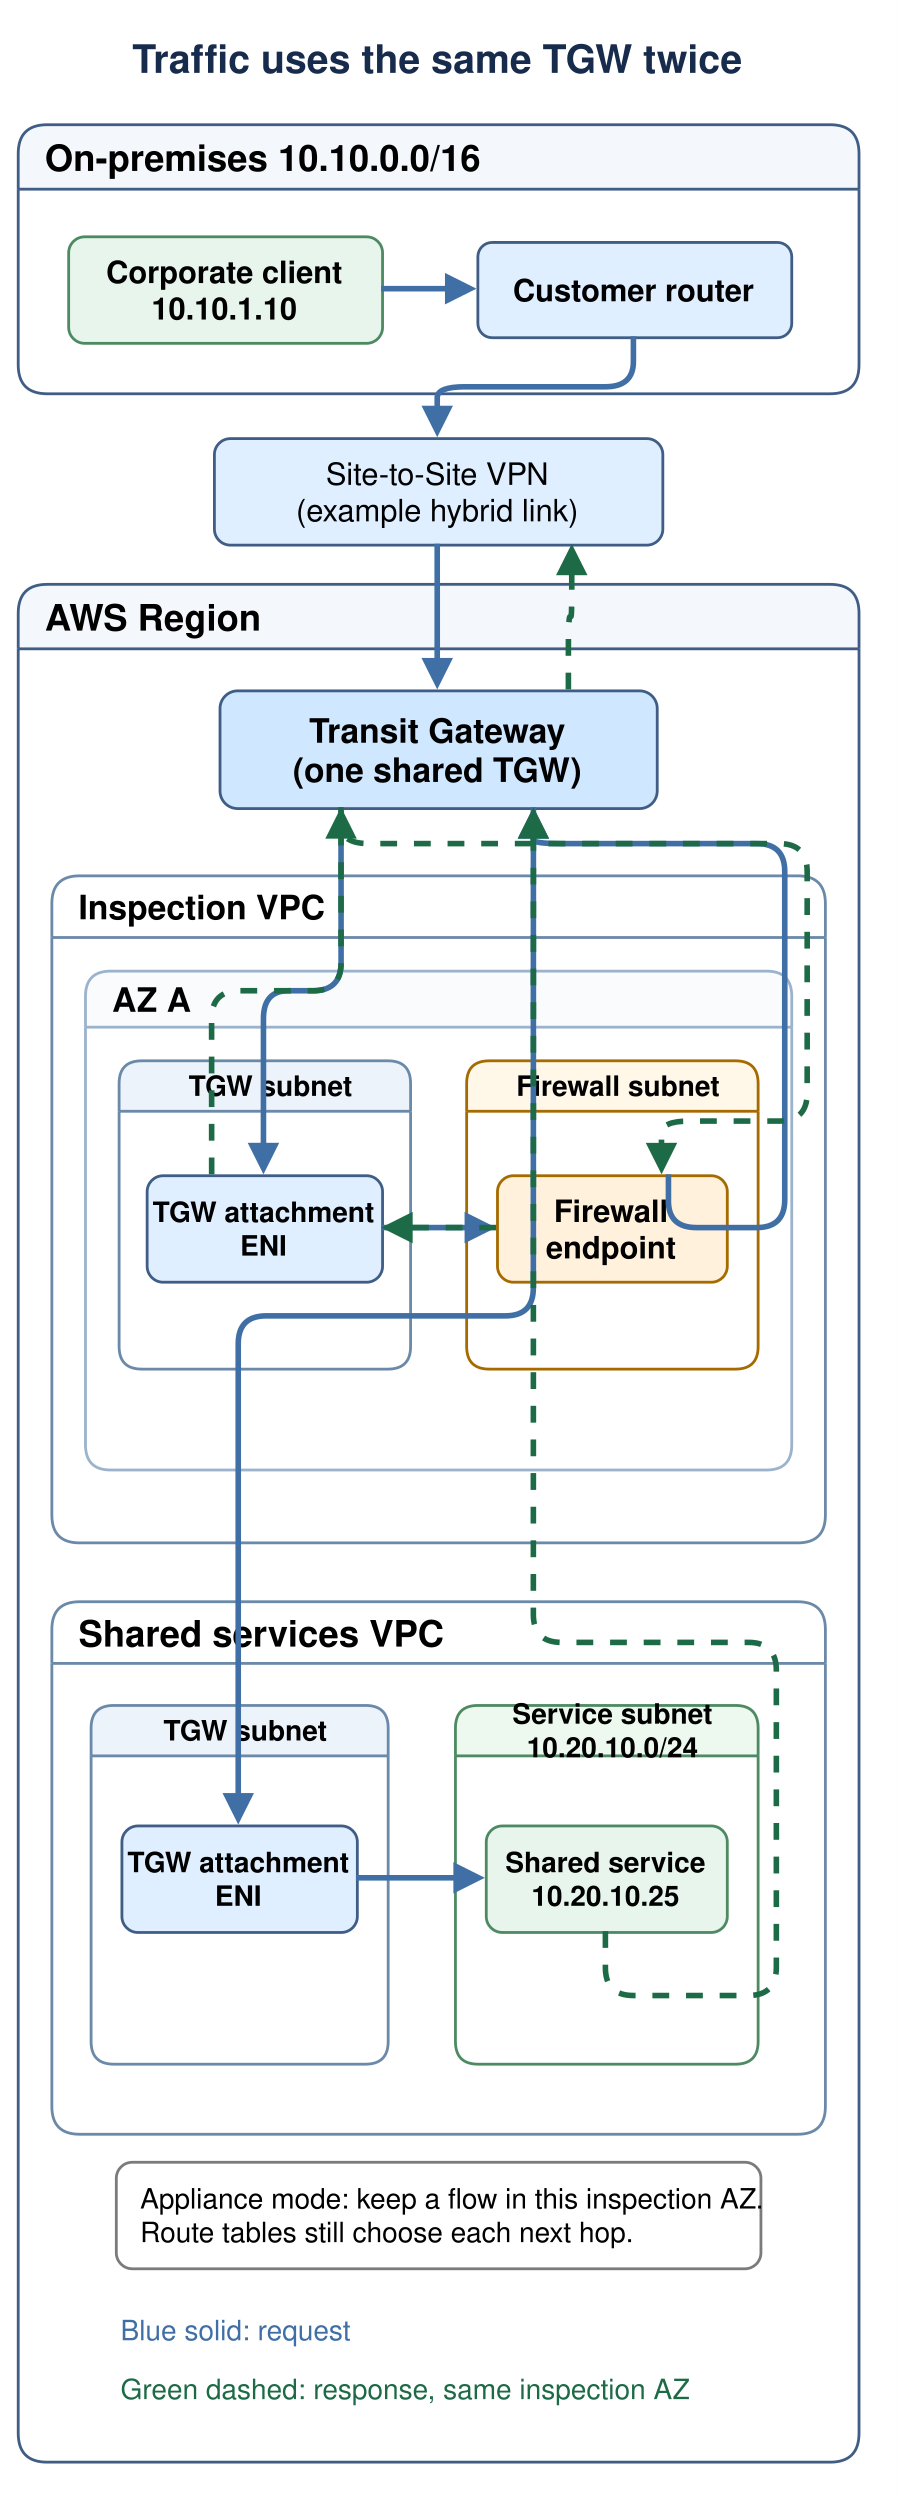
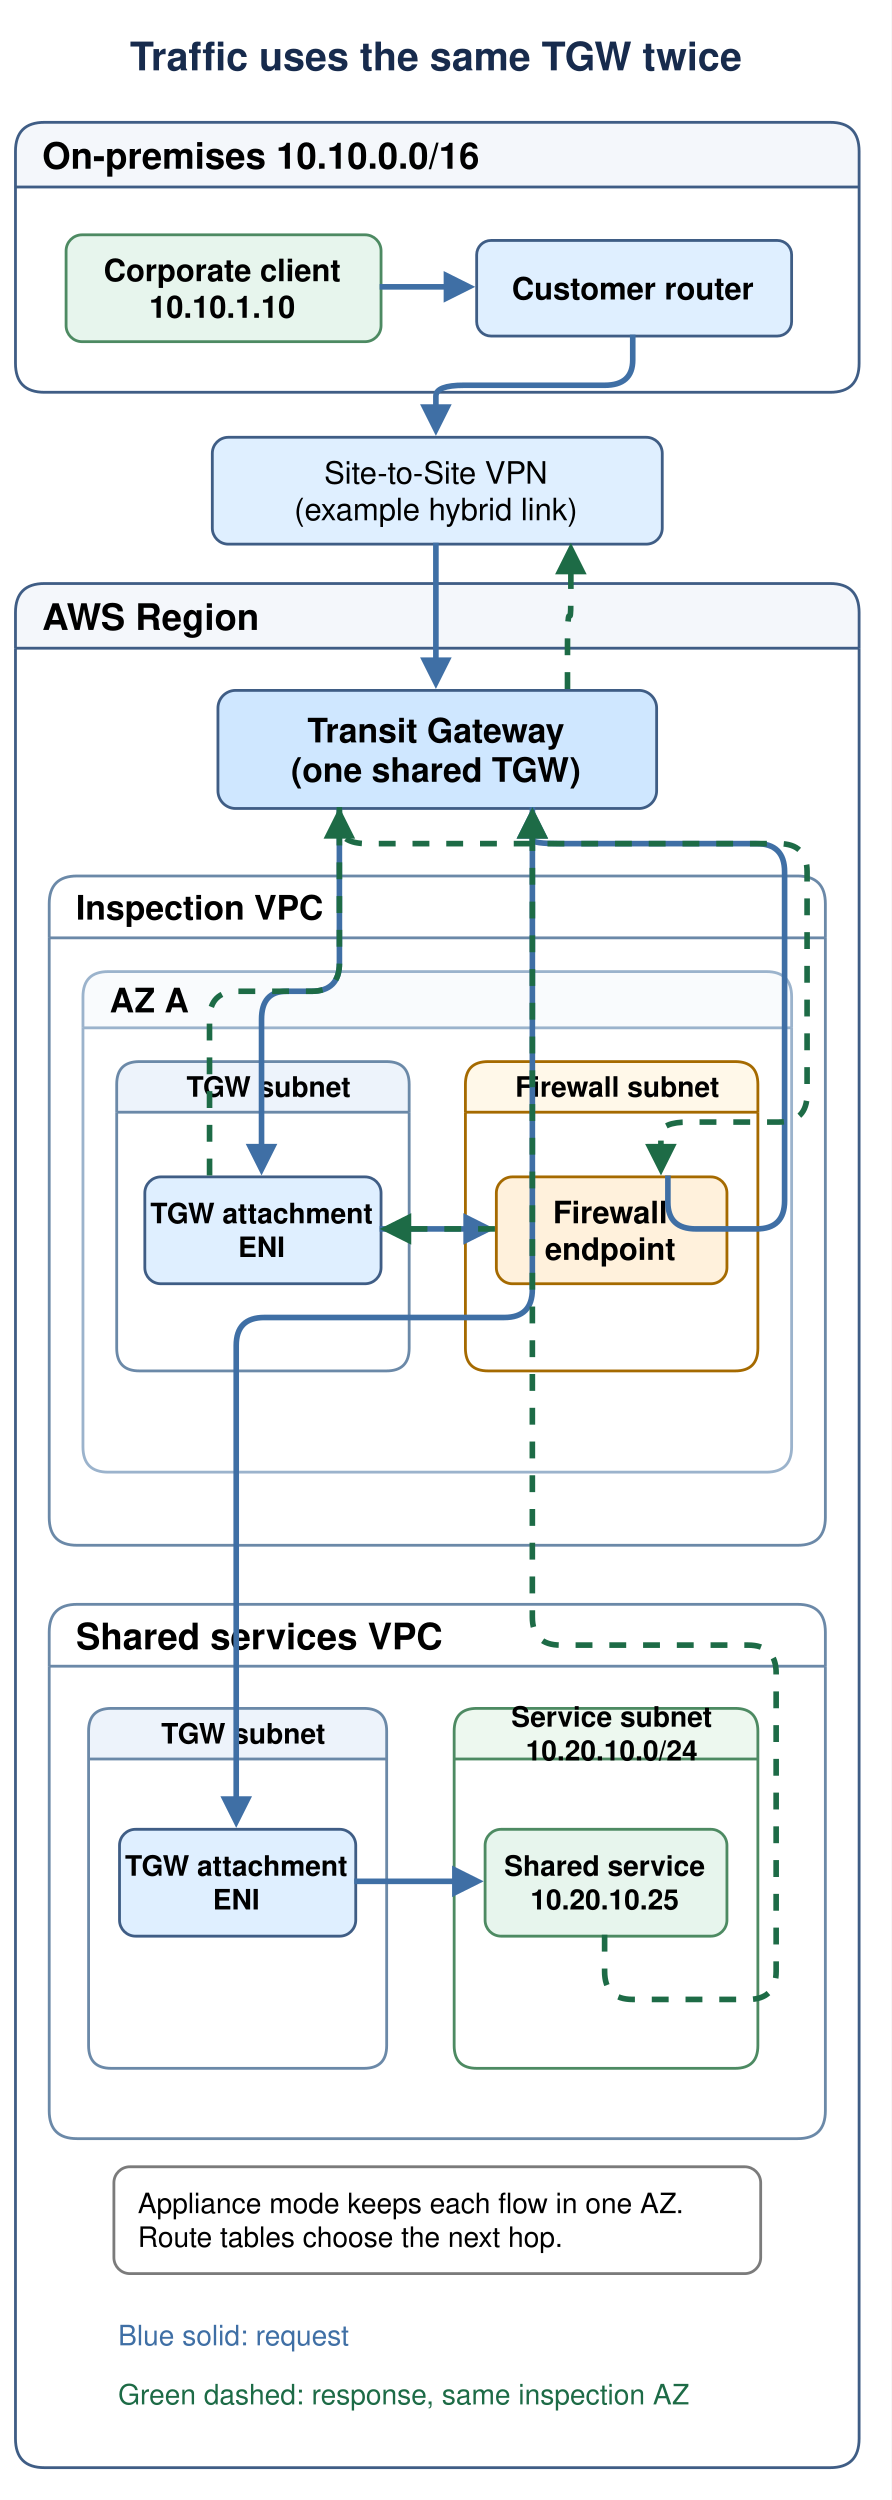
- <svg xmlns="http://www.w3.org/2000/svg" style="background: #FFFFFF; background-color: #FFFFFF; color-scheme: light;" version="1.1" width="320px" height="892px" viewBox="0 0 320 892">
+ <svg xmlns="http://www.w3.org/2000/svg" style="background: #FFFFFF; background-color: #FFFFFF; color-scheme: light;" version="1.1" width="317px" height="889px" viewBox="0 0 317 889">
  <defs />
  <rect fill="#FFFFFF" width="100%" height="100%" x="0" y="0" style="fill: rgb(255, 255, 255);" />
  <g>
    <g data-cell-id="0">
      <g data-cell-id="1">
        <g data-cell-id="title">
          <g>
-             <rect x="6" y="6" width="300" height="28" fill="none" stroke="none" pointer-events="all" />
+             <rect x="5" y="5" width="300" height="28" fill="none" stroke="none" pointer-events="all" />
          </g>
          <g>
            <g fill="#172b4d" font-family="Helvetica" font-weight="bold" text-anchor="middle" font-size="14px" style="fill: rgb(23, 43, 77);">
-               <text x="156" y="26">Traffic uses the same TGW twice</text>
+               <text x="155" y="25">Traffic uses the same TGW twice</text>
            </g>
          </g>
        </g>
        <g data-cell-id="onprem">
          <g transform="translate(0.5,0.5)">
-             <path d="M 306 67 L 306 54.35 Q 306 44 295.65 44 L 16.35 44 Q 6 44 6 54.35 L 6 67" fill="#f4f7fb" stroke="#3f5d85" stroke-miterlimit="10" pointer-events="all" style="fill: rgb(244, 247, 251); stroke: rgb(63, 93, 133);" />
-             <path d="M 6 67 L 6 129.65 Q 6 140 16.35 140 L 295.65 140 Q 306 140 306 129.65 L 306 67" fill="none" stroke="#3f5d85" stroke-miterlimit="10" pointer-events="none" style="stroke: rgb(63, 93, 133);" />
-             <path d="M 6 67 L 306 67" fill="none" stroke="#3f5d85" stroke-miterlimit="10" pointer-events="none" style="stroke: rgb(63, 93, 133);" />
+             <path d="M 305 66 L 305 53.35 Q 305 43 294.65 43 L 15.35 43 Q 5 43 5 53.35 L 5 66" fill="#f4f7fb" stroke="#3f5d85" stroke-miterlimit="10" pointer-events="all" style="fill: rgb(244, 247, 251); stroke: rgb(63, 93, 133);" />
+             <path d="M 5 66 L 5 128.65 Q 5 139 15.35 139 L 294.65 139 Q 305 139 305 128.65 L 305 66" fill="none" stroke="#3f5d85" stroke-miterlimit="10" pointer-events="none" style="stroke: rgb(63, 93, 133);" />
+             <path d="M 5 66 L 305 66" fill="none" stroke="#3f5d85" stroke-miterlimit="10" pointer-events="none" style="stroke: rgb(63, 93, 133);" />
          </g>
          <g>
            <g fill="#000000" font-family="Helvetica" font-weight="bold" text-anchor="start" font-size="13px" style="fill: rgb(0, 0, 0);">
-               <text x="16" y="61">On-premises 10.10.0.0/16</text>
+               <text x="15" y="60">On-premises 10.10.0.0/16</text>
            </g>
          </g>
        </g>
        <g data-cell-id="client">
          <g transform="translate(0.5,0.5)">
-             <rect x="24" y="84" width="112" height="38" rx="5.7" ry="5.7" fill="#e7f5ed" stroke="#4d8a62" pointer-events="all" style="fill: rgb(231, 245, 237); stroke: rgb(77, 138, 98);" />
+             <rect x="23" y="83" width="112" height="38" rx="5.7" ry="5.7" fill="#e7f5ed" stroke="#4d8a62" pointer-events="all" style="fill: rgb(231, 245, 237); stroke: rgb(77, 138, 98);" />
          </g>
          <g>
            <g fill="#000000" font-family="Helvetica" font-weight="bold" text-anchor="middle" font-size="11px" style="fill: rgb(0, 0, 0);">
-               <text x="80" y="101">Corporate client</text>
-               <text x="80" y="114">10.10.1.10</text>
+               <text x="79" y="100">Corporate client</text>
+               <text x="79" y="113">10.10.1.10</text>
            </g>
          </g>
        </g>
        <g data-cell-id="router">
          <g transform="translate(0.5,0.5)">
-             <rect x="170" y="86" width="112" height="34" rx="5.1" ry="5.1" fill="#dfefff" stroke="#3f5d85" pointer-events="all" style="fill: rgb(223, 239, 255); stroke: rgb(63, 93, 133);" />
+             <rect x="169" y="85" width="112" height="34" rx="5.1" ry="5.1" fill="#dfefff" stroke="#3f5d85" pointer-events="all" style="fill: rgb(223, 239, 255); stroke: rgb(63, 93, 133);" />
          </g>
          <g>
            <g fill="#000000" font-family="Helvetica" font-weight="bold" text-anchor="middle" font-size="11px" style="fill: rgb(0, 0, 0);">
-               <text x="226" y="107.5">Customer router</text>
+               <text x="225" y="106.5">Customer router</text>
            </g>
          </g>
        </g>
        <g data-cell-id="vpn">
          <g transform="translate(0.5,0.5)">
-             <rect x="76" y="156" width="160" height="38" rx="5.7" ry="5.7" fill="#dfefff" stroke="#3f5d85" pointer-events="all" style="fill: rgb(223, 239, 255); stroke: rgb(63, 93, 133);" />
+             <rect x="75" y="155" width="160" height="38" rx="5.7" ry="5.7" fill="#dfefff" stroke="#3f5d85" pointer-events="all" style="fill: rgb(223, 239, 255); stroke: rgb(63, 93, 133);" />
          </g>
          <g>
            <g fill="#000000" font-family="Helvetica" text-anchor="middle" font-size="11px" style="fill: rgb(0, 0, 0);">
-               <text x="156" y="173">Site-to-Site VPN</text>
-               <text x="156" y="186">(example hybrid link)</text>
+               <text x="155" y="172">Site-to-Site VPN</text>
+               <text x="155" y="185">(example hybrid link)</text>
            </g>
          </g>
        </g>
        <g data-cell-id="region">
          <g transform="translate(0.5,0.5)">
-             <path d="M 306 231 L 306 218.35 Q 306 208 295.65 208 L 16.35 208 Q 6 208 6 218.35 L 6 231" fill="#f4f7fb" stroke="#3f5d85" stroke-miterlimit="10" pointer-events="all" style="fill: rgb(244, 247, 251); stroke: rgb(63, 93, 133);" />
-             <path d="M 6 231 L 6 867.65 Q 6 878 16.35 878 L 295.65 878 Q 306 878 306 867.65 L 306 231" fill="none" stroke="#3f5d85" stroke-miterlimit="10" pointer-events="none" style="stroke: rgb(63, 93, 133);" />
-             <path d="M 6 231 L 306 231" fill="none" stroke="#3f5d85" stroke-miterlimit="10" pointer-events="none" style="stroke: rgb(63, 93, 133);" />
+             <path d="M 305 230 L 305 217.35 Q 305 207 294.65 207 L 15.35 207 Q 5 207 5 217.35 L 5 230" fill="#f4f7fb" stroke="#3f5d85" stroke-miterlimit="10" pointer-events="all" style="fill: rgb(244, 247, 251); stroke: rgb(63, 93, 133);" />
+             <path d="M 5 230 L 5 866.65 Q 5 877 15.35 877 L 294.65 877 Q 305 877 305 866.65 L 305 230" fill="none" stroke="#3f5d85" stroke-miterlimit="10" pointer-events="none" style="stroke: rgb(63, 93, 133);" />
+             <path d="M 5 230 L 305 230" fill="none" stroke="#3f5d85" stroke-miterlimit="10" pointer-events="none" style="stroke: rgb(63, 93, 133);" />
          </g>
          <g>
            <g fill="#000000" font-family="Helvetica" font-weight="bold" text-anchor="start" font-size="13px" style="fill: rgb(0, 0, 0);">
-               <text x="16" y="225">AWS Region</text>
+               <text x="15" y="224">AWS Region</text>
            </g>
          </g>
        </g>
        <g data-cell-id="tgw">
          <g transform="translate(0.5,0.5)">
-             <rect x="78" y="246" width="156" height="42" rx="6.3" ry="6.3" fill="#cfe7ff" stroke="#3f5d85" pointer-events="all" style="fill: rgb(207, 231, 255); stroke: rgb(63, 93, 133);" />
+             <rect x="77" y="245" width="156" height="42" rx="6.3" ry="6.3" fill="#cfe7ff" stroke="#3f5d85" pointer-events="all" style="fill: rgb(207, 231, 255); stroke: rgb(63, 93, 133);" />
          </g>
          <g>
            <g fill="#000000" font-family="Helvetica" font-weight="bold" text-anchor="middle" font-size="12px" style="fill: rgb(0, 0, 0);">
-               <text x="156" y="265">Transit Gateway</text>
-               <text x="156" y="279">(one shared TGW)</text>
+               <text x="155" y="264">Transit Gateway</text>
+               <text x="155" y="278">(one shared TGW)</text>
            </g>
          </g>
        </g>
        <g data-cell-id="inspect">
          <g transform="translate(0.5,0.5)">
-             <path d="M 294 334 L 294 321.9 Q 294 312 284.1 312 L 27.9 312 Q 18 312 18 321.9 L 18 334" fill="#ffffff" stroke="#6b89a8" stroke-miterlimit="10" pointer-events="all" style="fill: rgb(255, 255, 255); stroke: rgb(107, 137, 168);" />
-             <path d="M 18 334 L 18 540.1 Q 18 550 27.9 550 L 284.1 550 Q 294 550 294 540.1 L 294 334" fill="none" stroke="#6b89a8" stroke-miterlimit="10" pointer-events="none" style="stroke: rgb(107, 137, 168);" />
-             <path d="M 18 334 L 294 334" fill="none" stroke="#6b89a8" stroke-miterlimit="10" pointer-events="none" style="stroke: rgb(107, 137, 168);" />
+             <path d="M 293 333 L 293 320.9 Q 293 311 283.1 311 L 26.9 311 Q 17 311 17 320.9 L 17 333" fill="#ffffff" stroke="#6b89a8" stroke-miterlimit="10" pointer-events="all" style="fill: rgb(255, 255, 255); stroke: rgb(107, 137, 168);" />
+             <path d="M 17 333 L 17 539.1 Q 17 549 26.9 549 L 283.1 549 Q 293 549 293 539.1 L 293 333" fill="none" stroke="#6b89a8" stroke-miterlimit="10" pointer-events="none" style="stroke: rgb(107, 137, 168);" />
+             <path d="M 17 333 L 293 333" fill="none" stroke="#6b89a8" stroke-miterlimit="10" pointer-events="none" style="stroke: rgb(107, 137, 168);" />
          </g>
          <g>
            <g fill="#000000" font-family="Helvetica" font-weight="bold" text-anchor="start" font-size="12px" style="fill: rgb(0, 0, 0);">
-               <text x="28" y="328">Inspection VPC</text>
+               <text x="27" y="327">Inspection VPC</text>
            </g>
          </g>
        </g>
        <g data-cell-id="az">
          <g transform="translate(0.5,0.5)">
-             <path d="M 282 366 L 282 355 Q 282 346 273 346 L 39 346 Q 30 346 30 355 L 30 366" fill="#f9fbfd" stroke="#9bb3cc" stroke-miterlimit="10" pointer-events="all" style="fill: rgb(249, 251, 253); stroke: rgb(155, 179, 204);" />
-             <path d="M 30 366 L 30 515 Q 30 524 39 524 L 273 524 Q 282 524 282 515 L 282 366" fill="none" stroke="#9bb3cc" stroke-miterlimit="10" pointer-events="none" style="stroke: rgb(155, 179, 204);" />
-             <path d="M 30 366 L 282 366" fill="none" stroke="#9bb3cc" stroke-miterlimit="10" pointer-events="none" style="stroke: rgb(155, 179, 204);" />
+             <path d="M 281 365 L 281 354 Q 281 345 272 345 L 38 345 Q 29 345 29 354 L 29 365" fill="#f9fbfd" stroke="#9bb3cc" stroke-miterlimit="10" pointer-events="all" style="fill: rgb(249, 251, 253); stroke: rgb(155, 179, 204);" />
+             <path d="M 29 365 L 29 514 Q 29 523 38 523 L 272 523 Q 281 523 281 514 L 281 365" fill="none" stroke="#9bb3cc" stroke-miterlimit="10" pointer-events="none" style="stroke: rgb(155, 179, 204);" />
+             <path d="M 29 365 L 281 365" fill="none" stroke="#9bb3cc" stroke-miterlimit="10" pointer-events="none" style="stroke: rgb(155, 179, 204);" />
          </g>
          <g>
            <g fill="#000000" font-family="Helvetica" font-weight="bold" text-anchor="start" font-size="12px" style="fill: rgb(0, 0, 0);">
-               <text x="40" y="361">AZ A</text>
+               <text x="39" y="360">AZ A</text>
            </g>
          </g>
        </g>
        <g data-cell-id="inspectAttachSubnet">
          <g transform="translate(0.5,0.5)">
-             <path d="M 146 396 L 146 386.1 Q 146 378 137.9 378 L 50.1 378 Q 42 378 42 386.1 L 42 396" fill="#edf3fb" stroke="#6b89a8" stroke-miterlimit="10" pointer-events="all" style="fill: rgb(237, 243, 251); stroke: rgb(107, 137, 168);" />
-             <path d="M 42 396 L 42 479.9 Q 42 488 50.1 488 L 137.9 488 Q 146 488 146 479.9 L 146 396" fill="none" stroke="#6b89a8" stroke-miterlimit="10" pointer-events="none" style="stroke: rgb(107, 137, 168);" />
-             <path d="M 42 396 L 146 396" fill="none" stroke="#6b89a8" stroke-miterlimit="10" pointer-events="none" style="stroke: rgb(107, 137, 168);" />
-           </g>
-           <g>
-             <g fill="#000000" font-family="Helvetica" font-weight="bold" text-anchor="middle" font-size="10px" style="fill: rgb(0, 0, 0);">
-               <text x="96.5" y="391">TGW subnet</text>
+             <path d="M 145 395 L 145 385.1 Q 145 377 136.9 377 L 49.1 377 Q 41 377 41 385.1 L 41 395" fill="#edf3fb" stroke="#6b89a8" stroke-miterlimit="10" pointer-events="all" style="fill: rgb(237, 243, 251); stroke: rgb(107, 137, 168);" />
+             <path d="M 41 395 L 41 478.9 Q 41 487 49.1 487 L 136.9 487 Q 145 487 145 478.9 L 145 395" fill="none" stroke="#6b89a8" stroke-miterlimit="10" pointer-events="none" style="stroke: rgb(107, 137, 168);" />
+             <path d="M 41 395 L 145 395" fill="none" stroke="#6b89a8" stroke-miterlimit="10" pointer-events="none" style="stroke: rgb(107, 137, 168);" />
+           </g>
+           <g>
+             <g fill="#000000" font-family="Helvetica" font-weight="bold" text-anchor="middle" font-size="10px" style="fill: rgb(0, 0, 0);">
+               <text x="95.5" y="390">TGW subnet</text>
            </g>
          </g>
        </g>
        <g data-cell-id="inspectEni">
          <g transform="translate(0.5,0.5)">
-             <rect x="52" y="419" width="84" height="38" rx="5.7" ry="5.7" fill="#dfefff" stroke="#3f5d85" pointer-events="all" style="fill: rgb(223, 239, 255); stroke: rgb(63, 93, 133);" />
-           </g>
-           <g>
-             <g fill="#000000" font-family="Helvetica" font-weight="bold" text-anchor="middle" font-size="10px" style="fill: rgb(0, 0, 0);">
-               <text x="94" y="436">TGW attachment</text>
-               <text x="94" y="448">ENI</text>
+             <rect x="51" y="418" width="84" height="38" rx="5.7" ry="5.7" fill="#dfefff" stroke="#3f5d85" pointer-events="all" style="fill: rgb(223, 239, 255); stroke: rgb(63, 93, 133);" />
+           </g>
+           <g>
+             <g fill="#000000" font-family="Helvetica" font-weight="bold" text-anchor="middle" font-size="10px" style="fill: rgb(0, 0, 0);">
+               <text x="93" y="435">TGW attachment</text>
+               <text x="93" y="447">ENI</text>
            </g>
          </g>
        </g>
        <g data-cell-id="firewallSubnet">
          <g transform="translate(0.5,0.5)">
-             <path d="M 270 396 L 270 386.1 Q 270 378 261.9 378 L 174.1 378 Q 166 378 166 386.1 L 166 396" fill="#fff8e9" stroke="#a56a00" stroke-miterlimit="10" pointer-events="all" style="fill: rgb(255, 248, 233); stroke: rgb(165, 106, 0);" />
-             <path d="M 166 396 L 166 479.9 Q 166 488 174.1 488 L 261.9 488 Q 270 488 270 479.9 L 270 396" fill="none" stroke="#a56a00" stroke-miterlimit="10" pointer-events="none" style="stroke: rgb(165, 106, 0);" />
-             <path d="M 166 396 L 270 396" fill="none" stroke="#a56a00" stroke-miterlimit="10" pointer-events="none" style="stroke: rgb(165, 106, 0);" />
-           </g>
-           <g>
-             <g fill="#000000" font-family="Helvetica" font-weight="bold" text-anchor="middle" font-size="10px" style="fill: rgb(0, 0, 0);">
-               <text x="220.5" y="391">Firewall subnet</text>
+             <path d="M 269 395 L 269 385.1 Q 269 377 260.9 377 L 173.1 377 Q 165 377 165 385.1 L 165 395" fill="#fff8e9" stroke="#a56a00" stroke-miterlimit="10" pointer-events="all" style="fill: rgb(255, 248, 233); stroke: rgb(165, 106, 0);" />
+             <path d="M 165 395 L 165 478.9 Q 165 487 173.1 487 L 260.9 487 Q 269 487 269 478.9 L 269 395" fill="none" stroke="#a56a00" stroke-miterlimit="10" pointer-events="none" style="stroke: rgb(165, 106, 0);" />
+             <path d="M 165 395 L 269 395" fill="none" stroke="#a56a00" stroke-miterlimit="10" pointer-events="none" style="stroke: rgb(165, 106, 0);" />
+           </g>
+           <g>
+             <g fill="#000000" font-family="Helvetica" font-weight="bold" text-anchor="middle" font-size="10px" style="fill: rgb(0, 0, 0);">
+               <text x="219.5" y="390">Firewall subnet</text>
            </g>
          </g>
        </g>
        <g data-cell-id="firewall">
          <g transform="translate(0.5,0.5)">
-             <rect x="177" y="419" width="82" height="38" rx="5.7" ry="5.7" fill="#fff1dc" stroke="#a56a00" pointer-events="all" style="fill: rgb(255, 241, 220); stroke: rgb(165, 106, 0);" />
+             <rect x="176" y="418" width="82" height="38" rx="5.7" ry="5.7" fill="#fff1dc" stroke="#a56a00" pointer-events="all" style="fill: rgb(255, 241, 220); stroke: rgb(165, 106, 0);" />
          </g>
          <g>
            <g fill="#000000" font-family="Helvetica" font-weight="bold" text-anchor="middle" font-size="11px" style="fill: rgb(0, 0, 0);">
-               <text x="218" y="436">Firewall</text>
-               <text x="218" y="449">endpoint</text>
+               <text x="217" y="435">Firewall</text>
+               <text x="217" y="448">endpoint</text>
            </g>
          </g>
        </g>
        <g data-cell-id="mode">
          <g transform="translate(0.5,0.5)">
-             <rect x="41" y="771" width="230" height="38" rx="5.7" ry="5.7" fill="#ffffff" stroke="#7b7b7b" pointer-events="all" style="fill: rgb(255, 255, 255); stroke: rgb(123, 123, 123);" />
+             <rect x="40" y="770" width="230" height="38" rx="5.7" ry="5.7" fill="#ffffff" stroke="#7b7b7b" pointer-events="all" style="fill: rgb(255, 255, 255); stroke: rgb(123, 123, 123);" />
          </g>
          <g>
            <g fill="#000000" font-family="Helvetica" text-anchor="start" font-size="10px" style="fill: rgb(0, 0, 0);">
-               <text x="50" y="788">Appliance mode: keep a flow in this inspection AZ.</text>
-               <text x="50" y="800">Route tables still choose each next hop.</text>
+               <text x="49" y="787">Appliance mode keeps each flow in one AZ.</text>
+               <text x="49" y="799">Route tables choose the next hop.</text>
            </g>
          </g>
        </g>
        <g data-cell-id="shared">
          <g transform="translate(0.5,0.5)">
-             <path d="M 294 593 L 294 580.9 Q 294 571 284.1 571 L 27.9 571 Q 18 571 18 580.9 L 18 593" fill="#ffffff" stroke="#6b89a8" stroke-miterlimit="10" pointer-events="all" style="fill: rgb(255, 255, 255); stroke: rgb(107, 137, 168);" />
-             <path d="M 18 593 L 18 751.1 Q 18 761 27.9 761 L 284.1 761 Q 294 761 294 751.1 L 294 593" fill="none" stroke="#6b89a8" stroke-miterlimit="10" pointer-events="none" style="stroke: rgb(107, 137, 168);" />
-             <path d="M 18 593 L 294 593" fill="none" stroke="#6b89a8" stroke-miterlimit="10" pointer-events="none" style="stroke: rgb(107, 137, 168);" />
+             <path d="M 293 592 L 293 579.9 Q 293 570 283.1 570 L 26.9 570 Q 17 570 17 579.9 L 17 592" fill="#ffffff" stroke="#6b89a8" stroke-miterlimit="10" pointer-events="all" style="fill: rgb(255, 255, 255); stroke: rgb(107, 137, 168);" />
+             <path d="M 17 592 L 17 750.1 Q 17 760 26.9 760 L 283.1 760 Q 293 760 293 750.1 L 293 592" fill="none" stroke="#6b89a8" stroke-miterlimit="10" pointer-events="none" style="stroke: rgb(107, 137, 168);" />
+             <path d="M 17 592 L 293 592" fill="none" stroke="#6b89a8" stroke-miterlimit="10" pointer-events="none" style="stroke: rgb(107, 137, 168);" />
          </g>
          <g>
            <g fill="#000000" font-family="Helvetica" font-weight="bold" text-anchor="start" font-size="13px" style="fill: rgb(0, 0, 0);">
-               <text x="28" y="587.5">Shared services VPC</text>
+               <text x="27" y="586.5">Shared services VPC</text>
            </g>
          </g>
        </g>
        <g data-cell-id="sharedAttachSubnet">
          <g transform="translate(0.5,0.5)">
-             <path d="M 138 626 L 138 616.1 Q 138 608 129.9 608 L 40.1 608 Q 32 608 32 616.1 L 32 626" fill="#edf3fb" stroke="#6b89a8" stroke-miterlimit="10" pointer-events="all" style="fill: rgb(237, 243, 251); stroke: rgb(107, 137, 168);" />
-             <path d="M 32 626 L 32 727.9 Q 32 736 40.1 736 L 129.9 736 Q 138 736 138 727.9 L 138 626" fill="none" stroke="#6b89a8" stroke-miterlimit="10" pointer-events="none" style="stroke: rgb(107, 137, 168);" />
-             <path d="M 32 626 L 138 626" fill="none" stroke="#6b89a8" stroke-miterlimit="10" pointer-events="none" style="stroke: rgb(107, 137, 168);" />
-           </g>
-           <g>
-             <g fill="#000000" font-family="Helvetica" font-weight="bold" text-anchor="middle" font-size="10px" style="fill: rgb(0, 0, 0);">
-               <text x="87.5" y="621">TGW subnet</text>
+             <path d="M 137 625 L 137 615.1 Q 137 607 128.9 607 L 39.1 607 Q 31 607 31 615.1 L 31 625" fill="#edf3fb" stroke="#6b89a8" stroke-miterlimit="10" pointer-events="all" style="fill: rgb(237, 243, 251); stroke: rgb(107, 137, 168);" />
+             <path d="M 31 625 L 31 726.9 Q 31 735 39.1 735 L 128.9 735 Q 137 735 137 726.9 L 137 625" fill="none" stroke="#6b89a8" stroke-miterlimit="10" pointer-events="none" style="stroke: rgb(107, 137, 168);" />
+             <path d="M 31 625 L 137 625" fill="none" stroke="#6b89a8" stroke-miterlimit="10" pointer-events="none" style="stroke: rgb(107, 137, 168);" />
+           </g>
+           <g>
+             <g fill="#000000" font-family="Helvetica" font-weight="bold" text-anchor="middle" font-size="10px" style="fill: rgb(0, 0, 0);">
+               <text x="86.5" y="620">TGW subnet</text>
            </g>
          </g>
        </g>
        <g data-cell-id="sharedEni">
          <g transform="translate(0.5,0.5)">
-             <rect x="43" y="651" width="84" height="38" rx="5.7" ry="5.7" fill="#dfefff" stroke="#3f5d85" pointer-events="all" style="fill: rgb(223, 239, 255); stroke: rgb(63, 93, 133);" />
-           </g>
-           <g>
-             <g fill="#000000" font-family="Helvetica" font-weight="bold" text-anchor="middle" font-size="10px" style="fill: rgb(0, 0, 0);">
-               <text x="85" y="668">TGW attachment</text>
-               <text x="85" y="680">ENI</text>
+             <rect x="42" y="650" width="84" height="38" rx="5.7" ry="5.7" fill="#dfefff" stroke="#3f5d85" pointer-events="all" style="fill: rgb(223, 239, 255); stroke: rgb(63, 93, 133);" />
+           </g>
+           <g>
+             <g fill="#000000" font-family="Helvetica" font-weight="bold" text-anchor="middle" font-size="10px" style="fill: rgb(0, 0, 0);">
+               <text x="84" y="667">TGW attachment</text>
+               <text x="84" y="679">ENI</text>
            </g>
          </g>
        </g>
        <g data-cell-id="serviceSubnet">
          <g transform="translate(0.5,0.5)">
-             <path d="M 270 626 L 270 616.1 Q 270 608 261.9 608 L 170.1 608 Q 162 608 162 616.1 L 162 626" fill="#edf8ef" stroke="#4d8a62" stroke-miterlimit="10" pointer-events="all" style="fill: rgb(237, 248, 239); stroke: rgb(77, 138, 98);" />
-             <path d="M 162 626 L 162 727.9 Q 162 736 170.1 736 L 261.9 736 Q 270 736 270 727.9 L 270 626" fill="none" stroke="#4d8a62" stroke-miterlimit="10" pointer-events="none" style="stroke: rgb(77, 138, 98);" />
-             <path d="M 162 626 L 270 626" fill="none" stroke="#4d8a62" stroke-miterlimit="10" pointer-events="none" style="stroke: rgb(77, 138, 98);" />
-           </g>
-           <g>
-             <g fill="#000000" font-family="Helvetica" font-weight="bold" text-anchor="middle" font-size="10px" style="fill: rgb(0, 0, 0);">
-               <text x="218.5" y="615">Service subnet</text>
-               <text x="218.5" y="627">10.20.10.0/24</text>
+             <path d="M 269 625 L 269 615.1 Q 269 607 260.9 607 L 169.1 607 Q 161 607 161 615.1 L 161 625" fill="#edf8ef" stroke="#4d8a62" stroke-miterlimit="10" pointer-events="all" style="fill: rgb(237, 248, 239); stroke: rgb(77, 138, 98);" />
+             <path d="M 161 625 L 161 726.9 Q 161 735 169.1 735 L 260.9 735 Q 269 735 269 726.9 L 269 625" fill="none" stroke="#4d8a62" stroke-miterlimit="10" pointer-events="none" style="stroke: rgb(77, 138, 98);" />
+             <path d="M 161 625 L 269 625" fill="none" stroke="#4d8a62" stroke-miterlimit="10" pointer-events="none" style="stroke: rgb(77, 138, 98);" />
+           </g>
+           <g>
+             <g fill="#000000" font-family="Helvetica" font-weight="bold" text-anchor="middle" font-size="10px" style="fill: rgb(0, 0, 0);">
+               <text x="217.5" y="614">Service subnet</text>
+               <text x="217.5" y="626">10.20.10.0/24</text>
            </g>
          </g>
        </g>
        <g data-cell-id="service">
          <g transform="translate(0.5,0.5)">
-             <rect x="173" y="651" width="86" height="38" rx="5.7" ry="5.7" fill="#e7f5ed" stroke="#4d8a62" pointer-events="all" style="fill: rgb(231, 245, 237); stroke: rgb(77, 138, 98);" />
-           </g>
-           <g>
-             <g fill="#000000" font-family="Helvetica" font-weight="bold" text-anchor="middle" font-size="10px" style="fill: rgb(0, 0, 0);">
-               <text x="216" y="668">Shared service</text>
-               <text x="216" y="680">10.20.10.25</text>
+             <rect x="172" y="650" width="86" height="38" rx="5.7" ry="5.7" fill="#e7f5ed" stroke="#4d8a62" pointer-events="all" style="fill: rgb(231, 245, 237); stroke: rgb(77, 138, 98);" />
+           </g>
+           <g>
+             <g fill="#000000" font-family="Helvetica" font-weight="bold" text-anchor="middle" font-size="10px" style="fill: rgb(0, 0, 0);">
+               <text x="215" y="667">Shared service</text>
+               <text x="215" y="679">10.20.10.25</text>
            </g>
          </g>
        </g>
        <g data-cell-id="requestCue">
          <g>
-             <rect x="41" y="819" width="110" height="18" fill="none" stroke="none" pointer-events="all" />
+             <rect x="40" y="818" width="110" height="18" fill="none" stroke="none" pointer-events="all" />
          </g>
          <g>
            <g fill="#3f6fa5" font-family="Helvetica" text-anchor="start" font-size="10px" style="fill: rgb(63, 111, 165);">
-               <text x="43" y="835">Blue solid: request</text>
+               <text x="42" y="834">Blue solid: request</text>
            </g>
          </g>
        </g>
        <g data-cell-id="responseCue">
          <g>
-             <rect x="41" y="840" width="235" height="18" fill="none" stroke="none" pointer-events="all" />
+             <rect x="40" y="839" width="235" height="18" fill="none" stroke="none" pointer-events="all" />
          </g>
          <g>
            <g fill="#1d6b46" font-family="Helvetica" text-anchor="start" font-size="10px" style="fill: rgb(29, 107, 70);">
-               <text x="43" y="856">Green dashed: response, same inspection AZ</text>
+               <text x="42" y="855">Green dashed: response, same inspection AZ</text>
            </g>
          </g>
        </g>
        <g data-cell-id="e1">
          <g>
-             <path d="M 136 103 L 159.76 103" fill="none" stroke="#3f6fa5" stroke-width="2" stroke-miterlimit="10" pointer-events="stroke" style="stroke: rgb(63, 111, 165);" />
-             <path d="M 167.76 103 L 159.76 107 L 159.76 99 Z" fill="#3f6fa5" stroke="#3f6fa5" stroke-width="2" stroke-miterlimit="10" pointer-events="all" style="fill: rgb(63, 111, 165); stroke: rgb(63, 111, 165);" />
+             <path d="M 135 102 L 158.76 102" fill="none" stroke="#3f6fa5" stroke-width="2" stroke-miterlimit="10" pointer-events="stroke" style="stroke: rgb(63, 111, 165);" />
+             <path d="M 166.76 102 L 158.76 106 L 158.76 98 Z" fill="#3f6fa5" stroke="#3f6fa5" stroke-width="2" stroke-miterlimit="10" pointer-events="all" style="fill: rgb(63, 111, 165); stroke: rgb(63, 111, 165);" />
          </g>
        </g>
        <g data-cell-id="e2">
          <g>
-             <path d="M 226 120 L 226 129 Q 226 138 216 138 L 166 138 Q 156 138 156 141.88 L 156 145.76" fill="none" stroke="#3f6fa5" stroke-width="2" stroke-miterlimit="10" pointer-events="stroke" style="stroke: rgb(63, 111, 165);" />
-             <path d="M 156 153.76 L 152 145.76 L 160 145.76 Z" fill="#3f6fa5" stroke="#3f6fa5" stroke-width="2" stroke-miterlimit="10" pointer-events="all" style="fill: rgb(63, 111, 165); stroke: rgb(63, 111, 165);" />
+             <path d="M 225 119 L 225 128 Q 225 137 215 137 L 165 137 Q 155 137 155 140.88 L 155 144.76" fill="none" stroke="#3f6fa5" stroke-width="2" stroke-miterlimit="10" pointer-events="stroke" style="stroke: rgb(63, 111, 165);" />
+             <path d="M 155 152.76 L 151 144.76 L 159 144.76 Z" fill="#3f6fa5" stroke="#3f6fa5" stroke-width="2" stroke-miterlimit="10" pointer-events="all" style="fill: rgb(63, 111, 165); stroke: rgb(63, 111, 165);" />
          </g>
        </g>
        <g data-cell-id="e3">
          <g>
-             <path d="M 156 194 L 156 235.76" fill="none" stroke="#3f6fa5" stroke-width="2" stroke-miterlimit="10" pointer-events="stroke" style="stroke: rgb(63, 111, 165);" />
-             <path d="M 156 243.76 L 152 235.76 L 160 235.76 Z" fill="#3f6fa5" stroke="#3f6fa5" stroke-width="2" stroke-miterlimit="10" pointer-events="all" style="fill: rgb(63, 111, 165); stroke: rgb(63, 111, 165);" />
+             <path d="M 155 193 L 155 234.76" fill="none" stroke="#3f6fa5" stroke-width="2" stroke-miterlimit="10" pointer-events="stroke" style="stroke: rgb(63, 111, 165);" />
+             <path d="M 155 242.76 L 151 234.76 L 159 234.76 Z" fill="#3f6fa5" stroke="#3f6fa5" stroke-width="2" stroke-miterlimit="10" pointer-events="all" style="fill: rgb(63, 111, 165); stroke: rgb(63, 111, 165);" />
          </g>
        </g>
        <g data-cell-id="e4">
          <g>
-             <path d="M 121.68 288 L 121.7 343.5 Q 121.7 353.5 111.7 353.5 L 102.85 353.5 Q 94 353.5 94 363.5 L 94 408.76" fill="none" stroke="#3f6fa5" stroke-width="2" stroke-miterlimit="10" pointer-events="stroke" style="stroke: rgb(63, 111, 165);" />
-             <path d="M 94 416.76 L 90 408.76 L 98 408.76 Z" fill="#3f6fa5" stroke="#3f6fa5" stroke-width="2" stroke-miterlimit="10" pointer-events="all" style="fill: rgb(63, 111, 165); stroke: rgb(63, 111, 165);" />
+             <path d="M 120.68 287 L 120.7 342.5 Q 120.7 352.5 110.7 352.5 L 101.85 352.5 Q 93 352.5 93 362.5 L 93 407.76" fill="none" stroke="#3f6fa5" stroke-width="2" stroke-miterlimit="10" pointer-events="stroke" style="stroke: rgb(63, 111, 165);" />
+             <path d="M 93 415.76 L 89 407.76 L 97 407.76 Z" fill="#3f6fa5" stroke="#3f6fa5" stroke-width="2" stroke-miterlimit="10" pointer-events="all" style="fill: rgb(63, 111, 165); stroke: rgb(63, 111, 165);" />
          </g>
        </g>
        <g data-cell-id="e5">
          <g>
-             <path d="M 136 438 L 166.76 438" fill="none" stroke="#3f6fa5" stroke-width="2" stroke-miterlimit="10" pointer-events="stroke" style="stroke: rgb(63, 111, 165);" />
-             <path d="M 174.76 438 L 166.76 442 L 166.76 434 Z" fill="#3f6fa5" stroke="#3f6fa5" stroke-width="2" stroke-miterlimit="10" pointer-events="all" style="fill: rgb(63, 111, 165); stroke: rgb(63, 111, 165);" />
+             <path d="M 135 437 L 165.76 437" fill="none" stroke="#3f6fa5" stroke-width="2" stroke-miterlimit="10" pointer-events="stroke" style="stroke: rgb(63, 111, 165);" />
+             <path d="M 173.76 437 L 165.76 441 L 165.76 433 Z" fill="#3f6fa5" stroke="#3f6fa5" stroke-width="2" stroke-miterlimit="10" pointer-events="all" style="fill: rgb(63, 111, 165); stroke: rgb(63, 111, 165);" />
          </g>
        </g>
        <g data-cell-id="e6">
          <g>
-             <path d="M 238.5 419 L 238.5 428.5 Q 238.5 438 248.5 438 L 270 438 Q 280 438 280 428 L 280 311 Q 280 301 270 301 L 200.3 301 Q 190.3 301 190.3 299.62 L 190.3 298.24" fill="none" stroke="#3f6fa5" stroke-width="2" stroke-miterlimit="10" pointer-events="stroke" style="stroke: rgb(63, 111, 165);" />
-             <path d="M 190.32 290.24 L 194.3 298.24 L 186.3 298.23 Z" fill="#3f6fa5" stroke="#3f6fa5" stroke-width="2" stroke-miterlimit="10" pointer-events="all" style="fill: rgb(63, 111, 165); stroke: rgb(63, 111, 165);" />
+             <path d="M 237.5 418 L 237.5 427.5 Q 237.5 437 247.5 437 L 269 437 Q 279 437 279 427 L 279 310 Q 279 300 269 300 L 199.3 300 Q 189.3 300 189.3 298.62 L 189.3 297.24" fill="none" stroke="#3f6fa5" stroke-width="2" stroke-miterlimit="10" pointer-events="stroke" style="stroke: rgb(63, 111, 165);" />
+             <path d="M 189.32 289.24 L 193.3 297.24 L 185.3 297.23 Z" fill="#3f6fa5" stroke="#3f6fa5" stroke-width="2" stroke-miterlimit="10" pointer-events="all" style="fill: rgb(63, 111, 165); stroke: rgb(63, 111, 165);" />
          </g>
        </g>
        <g data-cell-id="e7">
          <g>
-             <path d="M 190.32 288 L 190.3 459.5 Q 190.3 469.5 180.3 469.5 L 95 469.5 Q 85 469.5 85 479.5 L 85 640.76" fill="none" stroke="#3f6fa5" stroke-width="2" stroke-miterlimit="10" pointer-events="stroke" style="stroke: rgb(63, 111, 165);" />
-             <path d="M 85 648.76 L 81 640.76 L 89 640.76 Z" fill="#3f6fa5" stroke="#3f6fa5" stroke-width="2" stroke-miterlimit="10" pointer-events="all" style="fill: rgb(63, 111, 165); stroke: rgb(63, 111, 165);" />
+             <path d="M 189.32 287 L 189.3 458.5 Q 189.3 468.5 179.3 468.5 L 94 468.5 Q 84 468.5 84 478.5 L 84 639.76" fill="none" stroke="#3f6fa5" stroke-width="2" stroke-miterlimit="10" pointer-events="stroke" style="stroke: rgb(63, 111, 165);" />
+             <path d="M 84 647.76 L 80 639.76 L 88 639.76 Z" fill="#3f6fa5" stroke="#3f6fa5" stroke-width="2" stroke-miterlimit="10" pointer-events="all" style="fill: rgb(63, 111, 165); stroke: rgb(63, 111, 165);" />
          </g>
        </g>
        <g data-cell-id="e8">
          <g>
-             <path d="M 127 670 L 162.76 670" fill="none" stroke="#3f6fa5" stroke-width="2" stroke-miterlimit="10" pointer-events="stroke" style="stroke: rgb(63, 111, 165);" />
-             <path d="M 170.76 670 L 162.76 674 L 162.76 666 Z" fill="#3f6fa5" stroke="#3f6fa5" stroke-width="2" stroke-miterlimit="10" pointer-events="all" style="fill: rgb(63, 111, 165); stroke: rgb(63, 111, 165);" />
+             <path d="M 126 669 L 161.76 669" fill="none" stroke="#3f6fa5" stroke-width="2" stroke-miterlimit="10" pointer-events="stroke" style="stroke: rgb(63, 111, 165);" />
+             <path d="M 169.76 669 L 161.76 673 L 161.76 665 Z" fill="#3f6fa5" stroke="#3f6fa5" stroke-width="2" stroke-miterlimit="10" pointer-events="all" style="fill: rgb(63, 111, 165); stroke: rgb(63, 111, 165);" />
          </g>
        </g>
        <g data-cell-id="r1">
          <g>
-             <path d="M 216 689 L 216 702 Q 216 712 226 712 L 267 712 Q 277 712 277 702 L 277 596 Q 277 586 267 586 L 200.3 586 Q 190.3 586 190.3 576 L 190.32 298.24" fill="none" stroke="#1d6b46" stroke-width="2" stroke-miterlimit="10" stroke-dasharray="6 6" pointer-events="stroke" style="stroke: rgb(29, 107, 70);" />
-             <path d="M 190.32 290.24 L 194.32 298.24 L 186.32 298.24 Z" fill="#1d6b46" stroke="#1d6b46" stroke-width="2" stroke-miterlimit="10" pointer-events="all" style="fill: rgb(29, 107, 70); stroke: rgb(29, 107, 70);" />
+             <path d="M 215 688 L 215 701 Q 215 711 225 711 L 266 711 Q 276 711 276 701 L 276 595 Q 276 585 266 585 L 199.3 585 Q 189.3 585 189.3 575 L 189.32 297.24" fill="none" stroke="#1d6b46" stroke-width="2" stroke-miterlimit="10" stroke-dasharray="6 6" pointer-events="stroke" style="stroke: rgb(29, 107, 70);" />
+             <path d="M 189.32 289.24 L 193.32 297.24 L 185.32 297.24 Z" fill="#1d6b46" stroke="#1d6b46" stroke-width="2" stroke-miterlimit="10" pointer-events="all" style="fill: rgb(29, 107, 70); stroke: rgb(29, 107, 70);" />
          </g>
        </g>
        <g data-cell-id="r2">
          <g>
-             <path d="M 121.68 288 L 121.69 294.5 Q 121.7 301 131.7 301 L 278 301 Q 288 301 288 311 L 288 390 Q 288 400 278 400 L 246 400 Q 236 400 236.01 404.38 L 236.02 408.76" fill="none" stroke="#1d6b46" stroke-width="2" stroke-miterlimit="10" stroke-dasharray="6 6" pointer-events="stroke" style="stroke: rgb(29, 107, 70);" />
-             <path d="M 236.04 416.76 L 232.02 408.77 L 240.02 408.76 Z" fill="#1d6b46" stroke="#1d6b46" stroke-width="2" stroke-miterlimit="10" pointer-events="all" style="fill: rgb(29, 107, 70); stroke: rgb(29, 107, 70);" />
+             <path d="M 120.68 287 L 120.69 293.5 Q 120.7 300 130.7 300 L 277 300 Q 287 300 287 310 L 287 389 Q 287 399 277 399 L 245 399 Q 235 399 235.01 403.38 L 235.02 407.76" fill="none" stroke="#1d6b46" stroke-width="2" stroke-miterlimit="10" stroke-dasharray="6 6" pointer-events="stroke" style="stroke: rgb(29, 107, 70);" />
+             <path d="M 235.04 415.76 L 231.02 407.77 L 239.02 407.76 Z" fill="#1d6b46" stroke="#1d6b46" stroke-width="2" stroke-miterlimit="10" pointer-events="all" style="fill: rgb(29, 107, 70); stroke: rgb(29, 107, 70);" />
          </g>
        </g>
        <g data-cell-id="r3">
          <g>
-             <path d="M 177 438 L 146.24 438" fill="none" stroke="#1d6b46" stroke-width="2" stroke-miterlimit="10" stroke-dasharray="6 6" pointer-events="stroke" style="stroke: rgb(29, 107, 70);" />
-             <path d="M 138.24 438 L 146.24 434 L 146.24 442 Z" fill="#1d6b46" stroke="#1d6b46" stroke-width="2" stroke-miterlimit="10" pointer-events="all" style="fill: rgb(29, 107, 70); stroke: rgb(29, 107, 70);" />
+             <path d="M 176 437 L 145.24 437" fill="none" stroke="#1d6b46" stroke-width="2" stroke-miterlimit="10" stroke-dasharray="6 6" pointer-events="stroke" style="stroke: rgb(29, 107, 70);" />
+             <path d="M 137.24 437 L 145.24 433 L 145.24 441 Z" fill="#1d6b46" stroke="#1d6b46" stroke-width="2" stroke-miterlimit="10" pointer-events="all" style="fill: rgb(29, 107, 70); stroke: rgb(29, 107, 70);" />
          </g>
        </g>
        <g data-cell-id="r4">
          <g>
-             <path d="M 75.52 419 L 75.5 363.5 Q 75.5 353.5 85.5 353.5 L 111.7 353.5 Q 121.7 353.5 121.7 343.5 L 121.68 298.24" fill="none" stroke="#1d6b46" stroke-width="2" stroke-miterlimit="10" stroke-dasharray="6 6" pointer-events="stroke" style="stroke: rgb(29, 107, 70);" />
-             <path d="M 121.68 290.24 L 125.68 298.23 L 117.68 298.24 Z" fill="#1d6b46" stroke="#1d6b46" stroke-width="2" stroke-miterlimit="10" pointer-events="all" style="fill: rgb(29, 107, 70); stroke: rgb(29, 107, 70);" />
+             <path d="M 74.52 418 L 74.5 362.5 Q 74.5 352.5 84.5 352.5 L 110.7 352.5 Q 120.7 352.5 120.7 342.5 L 120.68 297.24" fill="none" stroke="#1d6b46" stroke-width="2" stroke-miterlimit="10" stroke-dasharray="6 6" pointer-events="stroke" style="stroke: rgb(29, 107, 70);" />
+             <path d="M 120.68 289.24 L 124.68 297.23 L 116.68 297.24 Z" fill="#1d6b46" stroke="#1d6b46" stroke-width="2" stroke-miterlimit="10" pointer-events="all" style="fill: rgb(29, 107, 70); stroke: rgb(29, 107, 70);" />
          </g>
        </g>
        <g data-cell-id="r5">
          <g>
-             <path d="M 202.8 246 L 202.8 230 Q 202.8 220 203.4 220 L 203.7 220 Q 204 220 204 212.12 L 204 204.24" fill="none" stroke="#1d6b46" stroke-width="2" stroke-miterlimit="10" stroke-dasharray="6 6" pointer-events="stroke" style="stroke: rgb(29, 107, 70);" />
-             <path d="M 204 196.24 L 208 204.24 L 200 204.24 Z" fill="#1d6b46" stroke="#1d6b46" stroke-width="2" stroke-miterlimit="10" pointer-events="all" style="fill: rgb(29, 107, 70); stroke: rgb(29, 107, 70);" />
+             <path d="M 201.8 245 L 201.8 229 Q 201.8 219 202.4 219 L 202.7 219 Q 203 219 203 211.12 L 203 203.24" fill="none" stroke="#1d6b46" stroke-width="2" stroke-miterlimit="10" stroke-dasharray="6 6" pointer-events="stroke" style="stroke: rgb(29, 107, 70);" />
+             <path d="M 203 195.24 L 207 203.24 L 199 203.24 Z" fill="#1d6b46" stroke="#1d6b46" stroke-width="2" stroke-miterlimit="10" pointer-events="all" style="fill: rgb(29, 107, 70); stroke: rgb(29, 107, 70);" />
          </g>
        </g>
      </g>
    </g>
  </g>
</svg>
